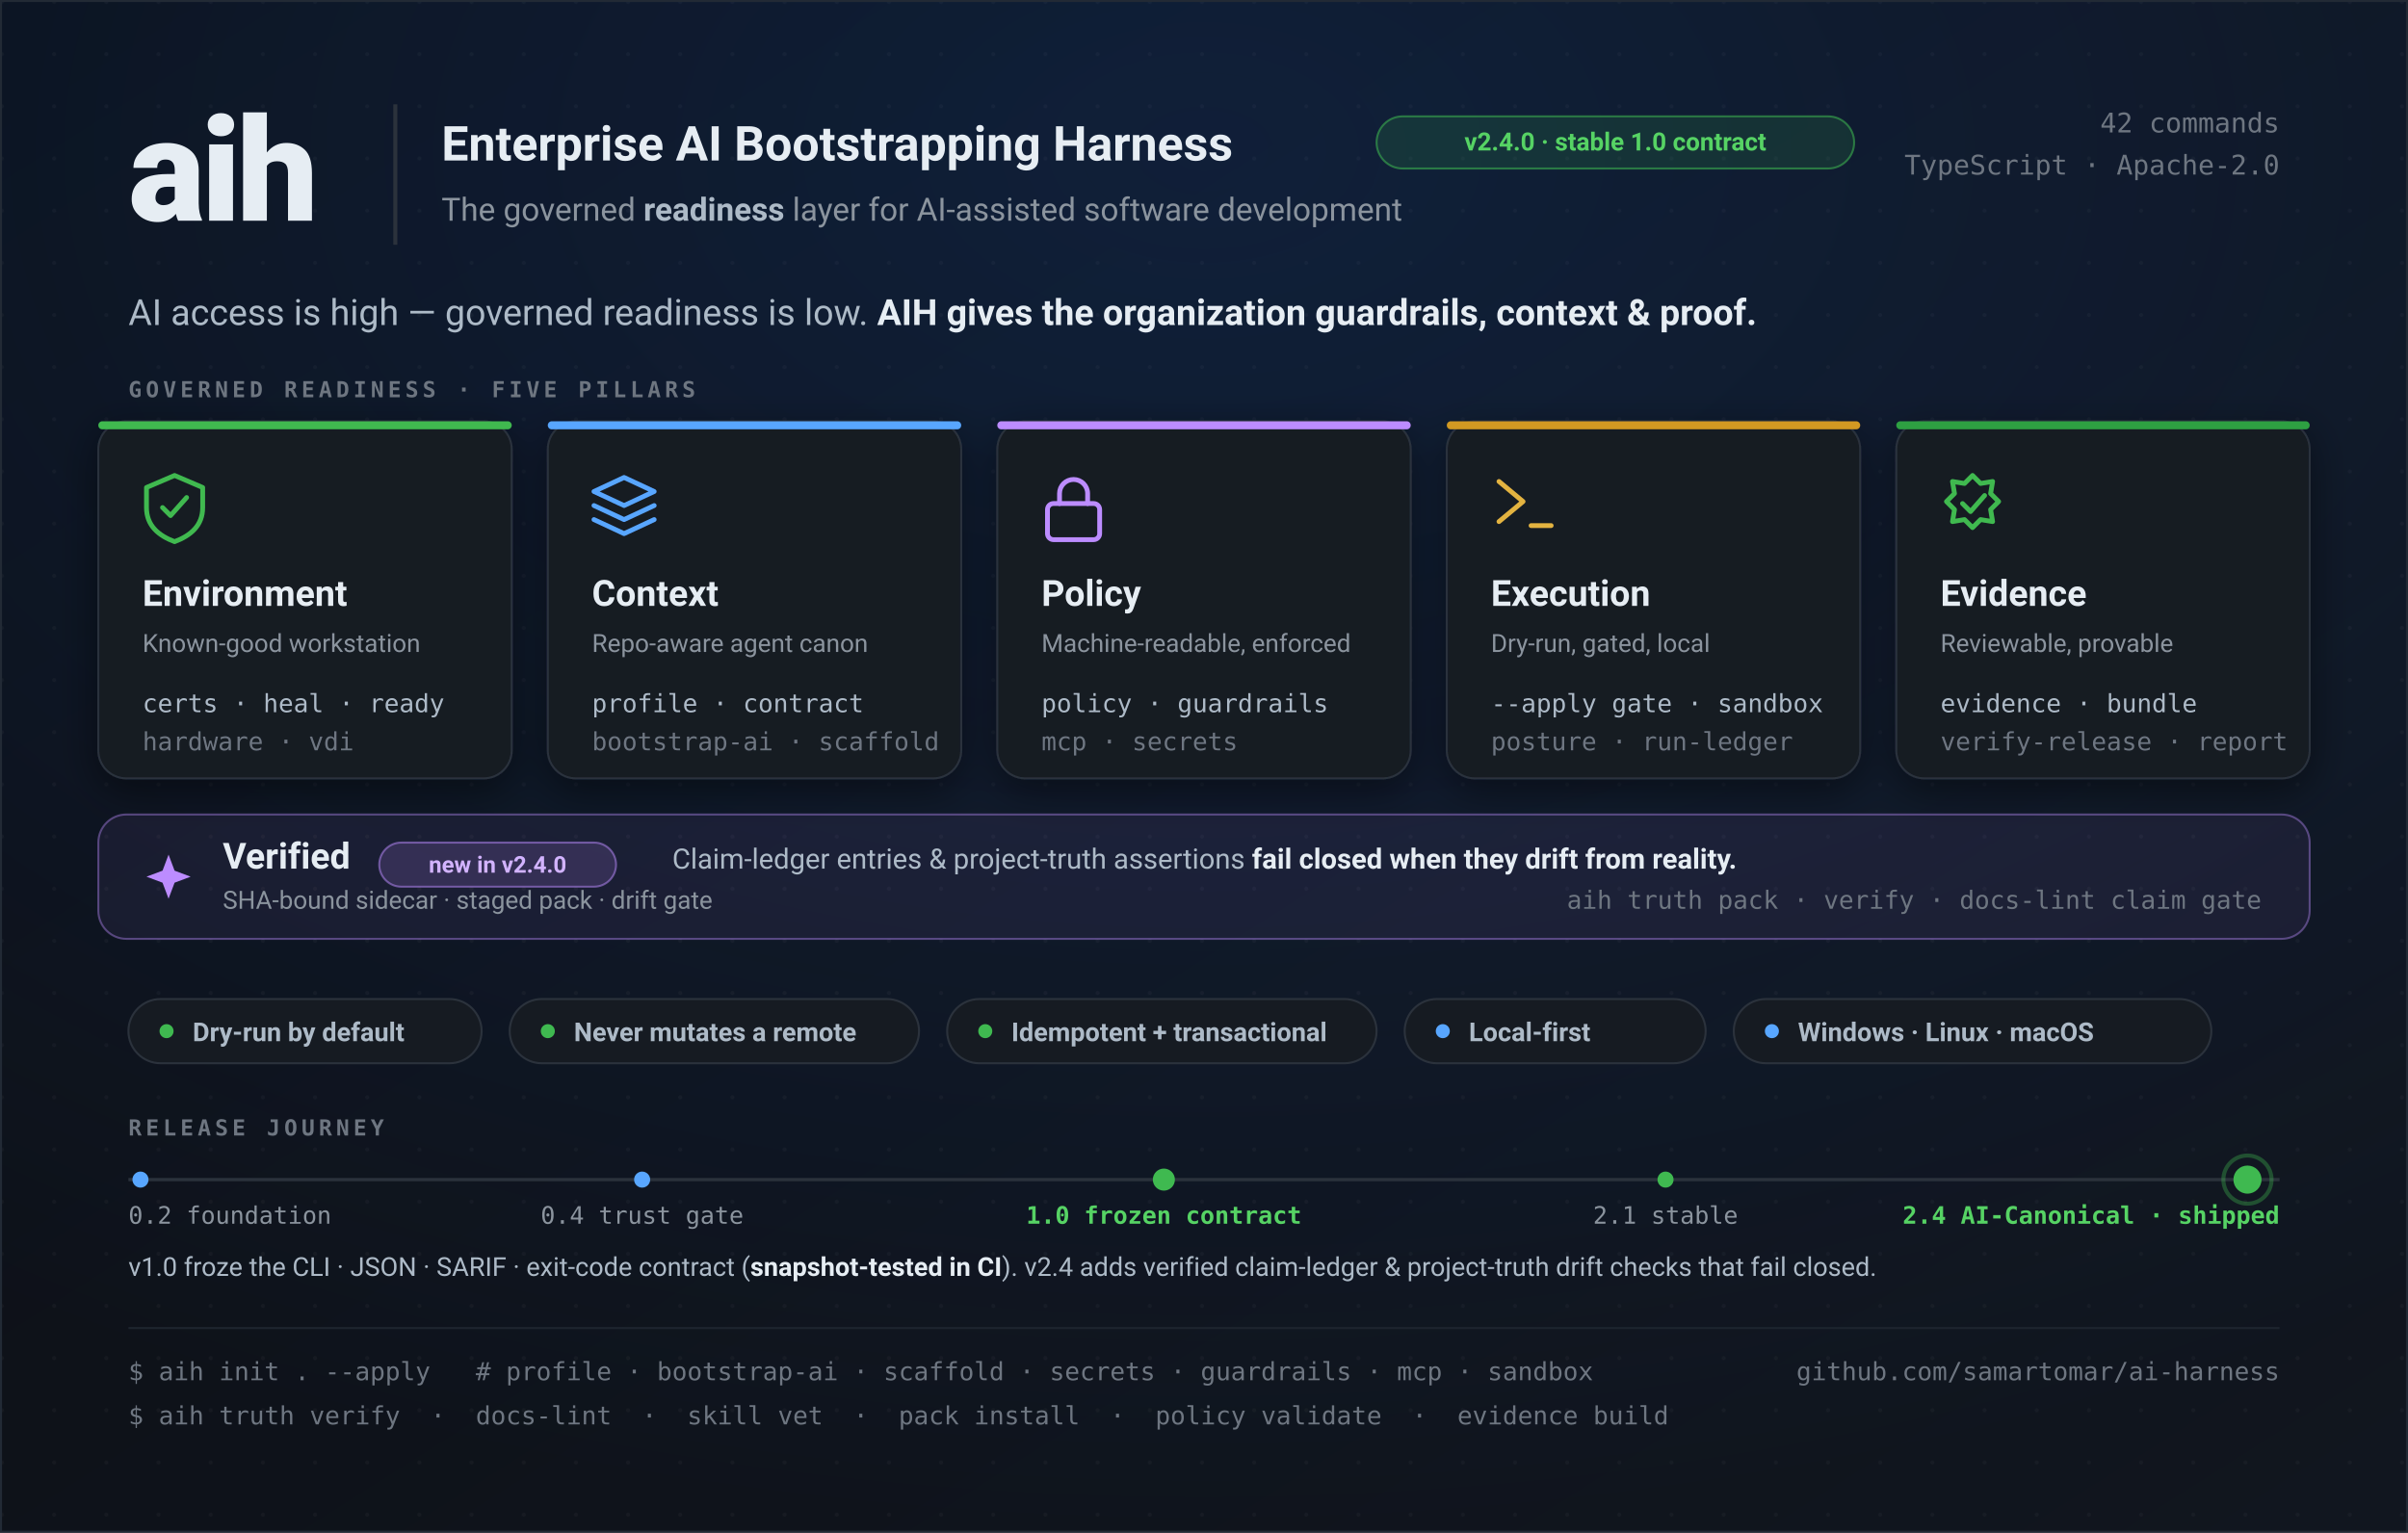
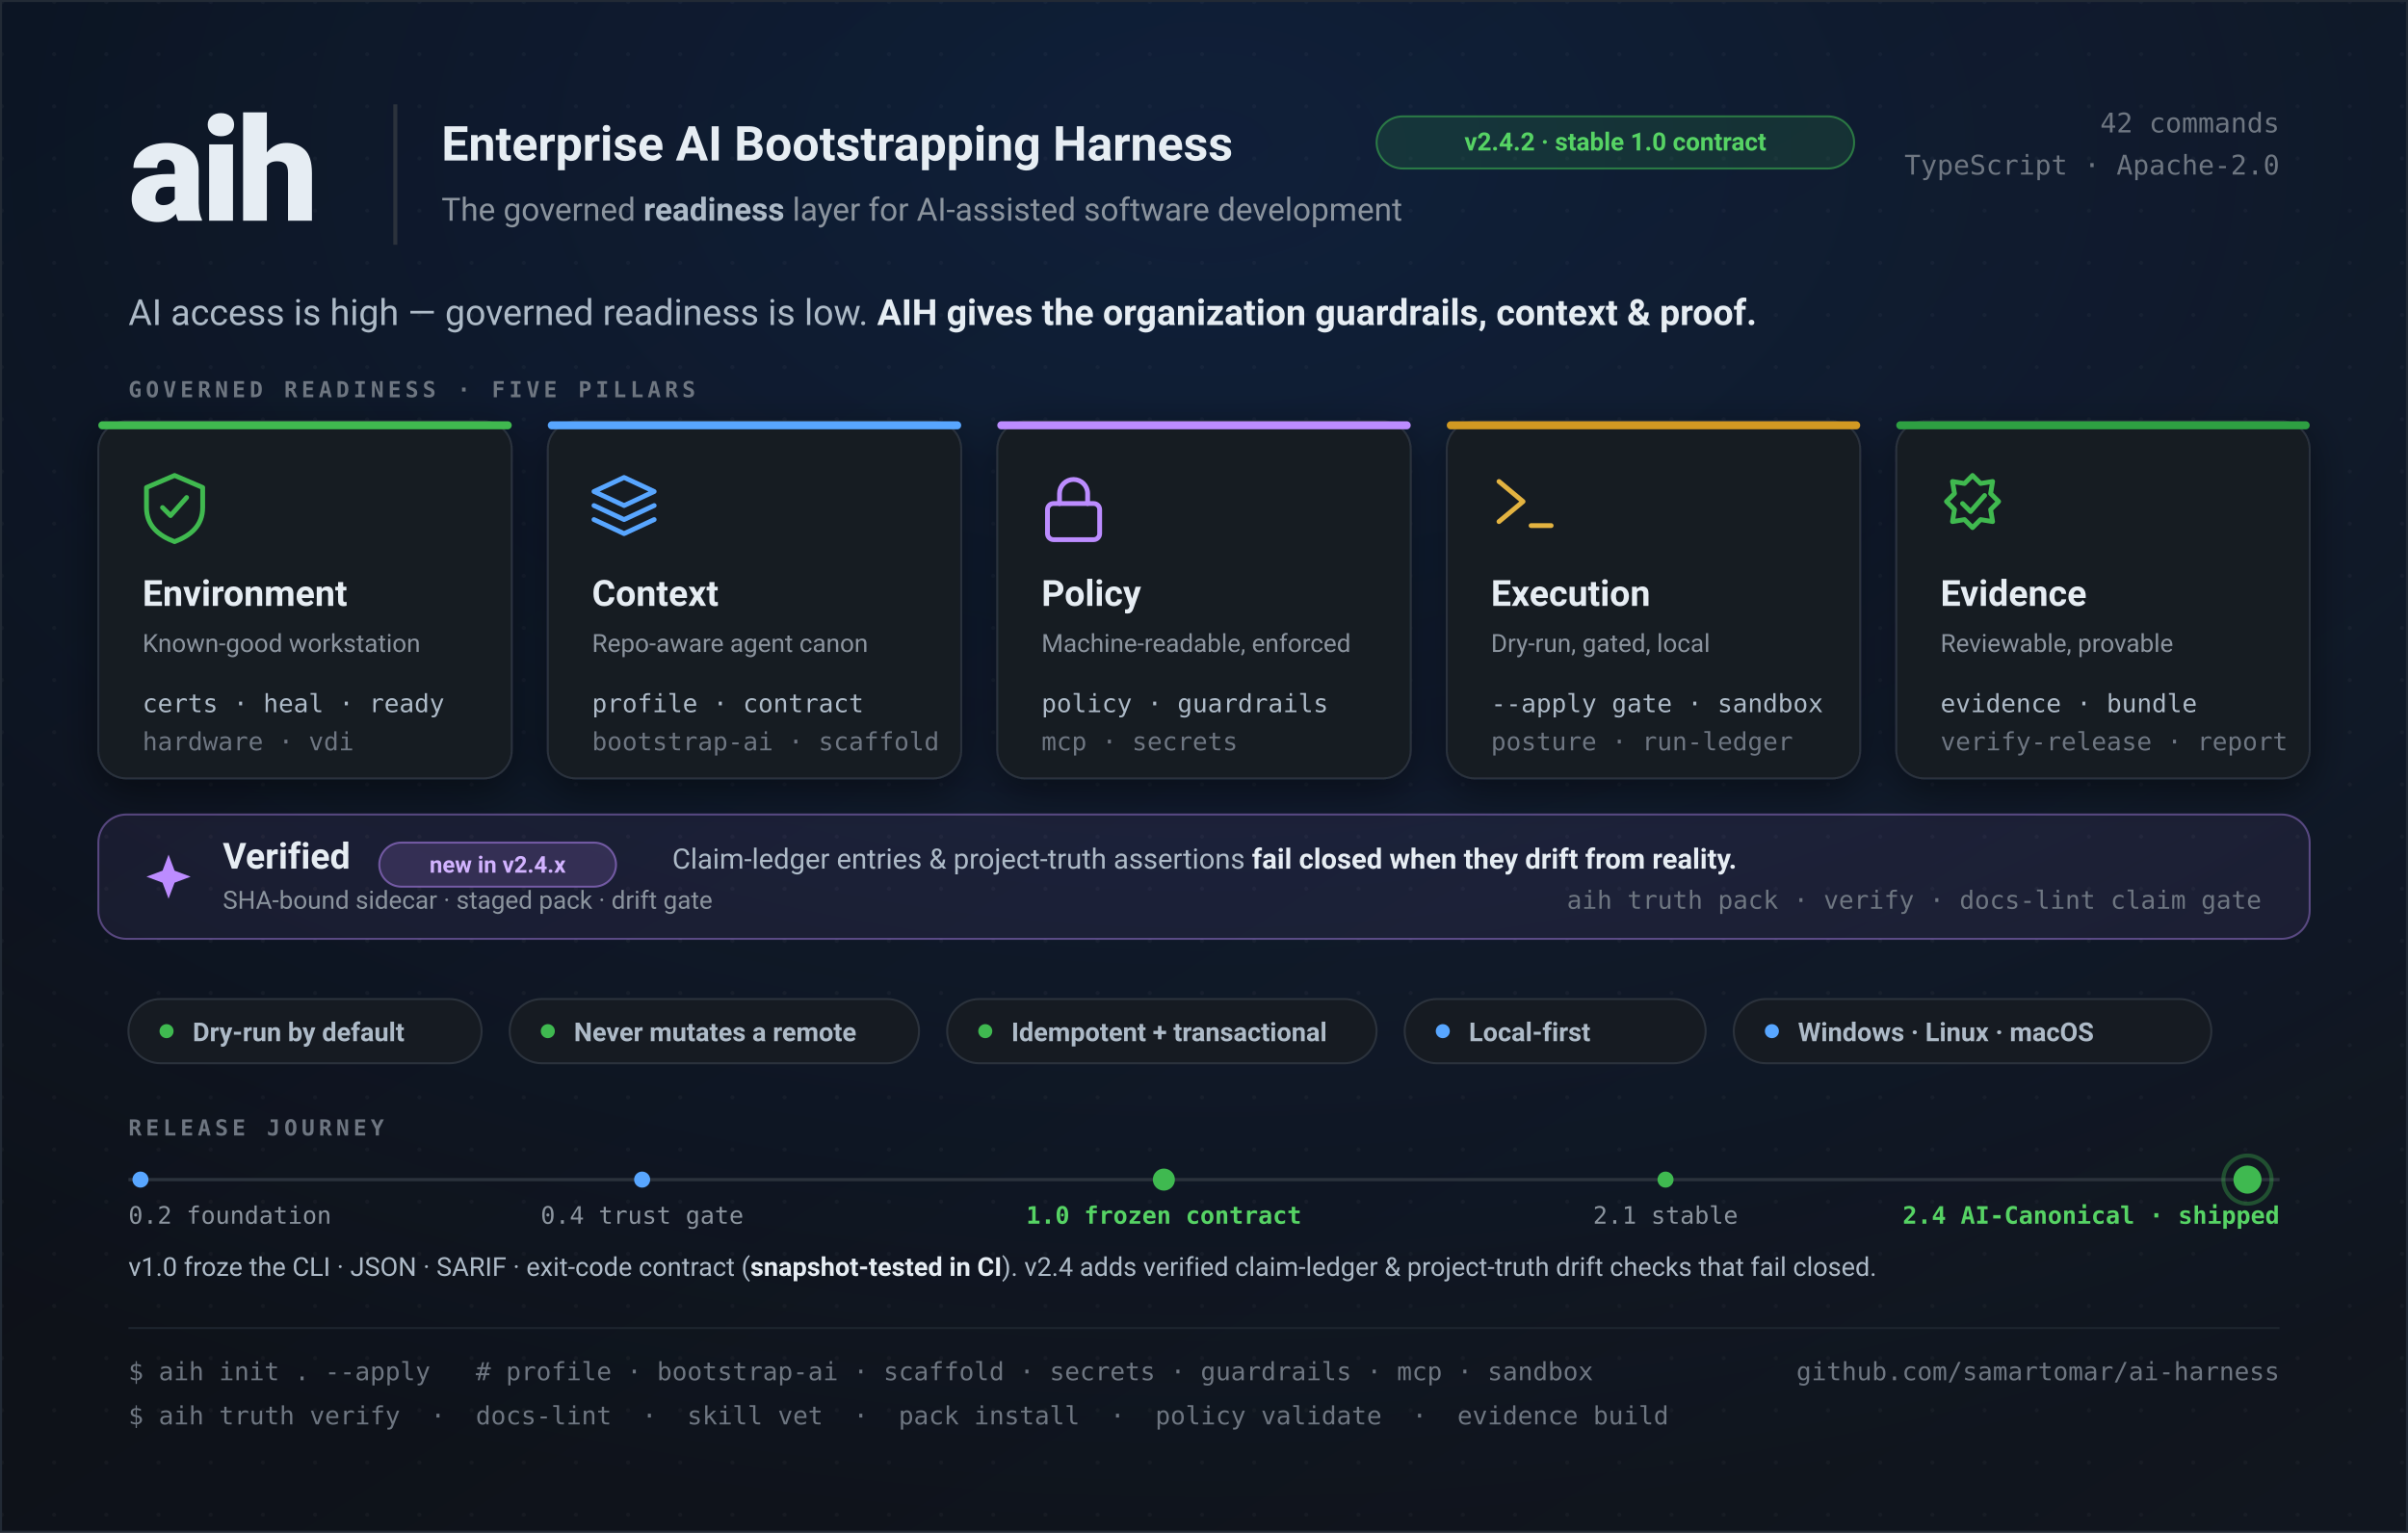
<svg xmlns="http://www.w3.org/2000/svg" width="1200" height="764" viewBox="0 0 1200 764" role="img" font-family="ui-sans-serif, -apple-system, Segoe UI, Roboto, sans-serif">
  <defs>
    <linearGradient id="bg" x1="0" y1="0" x2="1" y2="1">
      <stop offset="0" stop-color="#0b0e14" />
      <stop offset="1" stop-color="#11161f" />
    </linearGradient>
    <radialGradient id="glow" cx="0.5" cy="0.1" r="0.9">
      <stop offset="0" stop-color="#1f6feb" stop-opacity="0.16" />
      <stop offset="1" stop-color="#1f6feb" stop-opacity="0" />
    </radialGradient>
    <pattern id="dots" width="26" height="26" patternUnits="userSpaceOnUse">
      <circle cx="1" cy="1" r="1" fill="#ffffff" fill-opacity="0.035" />
    </pattern>
    <filter id="soft" x="-20%" y="-20%" width="140%" height="140%">
      <feDropShadow dx="0" dy="6" stdDeviation="10" flood-color="#000000" flood-opacity="0.45" />
    </filter>
  </defs>
  <rect width="1200" height="764" fill="url(#bg)" />
  <rect width="1200" height="764" fill="url(#dots)" />
  <rect width="1200" height="764" fill="url(#glow)" />
  <rect x="0.5" y="0.5" width="1199" height="763" fill="none" stroke="#222a35" stroke-width="1" />
  <text x="64" y="110" font-size="72" font-weight="800" fill="#e6edf3" letter-spacing="-2">aih</text>
  <rect x="196" y="52" width="2" height="70" fill="#2b323c" />
  <text x="220" y="80" font-size="24" font-weight="700" fill="#e6edf3">Enterprise AI Bootstrapping Harness</text>
  <g transform="translate(686,58)">
    <rect width="238" height="26" rx="13" fill="#3fb950" fill-opacity="0.14" stroke="#3fb950" stroke-opacity="0.55" />
-     <text x="119" y="17" font-size="12.5" font-weight="700" fill="#56d364" text-anchor="middle">v2.4.0 · stable 1.0 contract</text>
+     <text x="119" y="17" font-size="12.5" font-weight="700" fill="#56d364" text-anchor="middle">v2.4.2 · stable 1.0 contract</text>
  </g>
  <text x="220" y="110" font-size="16" fill="#8b949e">The governed <tspan fill="#adbac7" font-weight="600">readiness</tspan> layer for AI-assisted software development</text>
  <g transform="translate(1136,66)" text-anchor="end" font-family="ui-monospace, SFMono-Regular, Menlo, monospace">
    <text x="0" y="0" font-size="13.5" fill="#6e7681">42 commands</text>
    <text x="0" y="21" font-size="13.5" fill="#6e7681">TypeScript · Apache-2.0</text>
  </g>
  <text x="64" y="162" font-size="18" fill="#adbac7">AI access is high — governed readiness is low. <tspan fill="#e6edf3" font-weight="600">AIH gives the organization guardrails, context &amp; proof.</tspan>
  </text>
  <text x="64" y="198" font-size="11" font-weight="700" fill="#6e7681" letter-spacing="2" font-family="ui-monospace, Menlo, monospace">GOVERNED READINESS · FIVE PILLARS</text>
  <g filter="url(#soft)">
    <g transform="translate(49,210)">
      <rect width="206" height="178" rx="14" fill="#151a22" stroke="#2b323c" />
      <rect width="206" height="4" rx="2" fill="#3fb950" />
      <g transform="translate(22,26)" stroke="#3fb950" stroke-width="2.4" fill="none" stroke-linecap="round" stroke-linejoin="round">
        <path d="M16 1 L30 7 V17 C30 26 24 31 16 34 C8 31 2 26 2 17 V7 Z" />
        <path d="M10 17 l4 4 l8 -9" />
      </g>
      <text x="22" y="92" font-size="18" font-weight="700" fill="#e6edf3">Environment</text>
      <text x="22" y="115" font-size="12.5" fill="#8b949e">Known-good workstation</text>
      <text x="22" y="145" font-size="12.5" fill="#adbac7" font-family="ui-monospace, Menlo, monospace">certs · heal · ready</text>
      <text x="22" y="164" font-size="12.5" fill="#6e7681" font-family="ui-monospace, Menlo, monospace">hardware · vdi</text>
    </g>
    <g transform="translate(273,210)">
      <rect width="206" height="178" rx="14" fill="#151a22" stroke="#2b323c" />
      <rect width="206" height="4" rx="2" fill="#58a6ff" />
      <g transform="translate(22,26)" stroke="#58a6ff" stroke-width="2.4" fill="none" stroke-linejoin="round" stroke-linecap="round">
        <path d="M16 2 L31 9 L16 16 L1 9 Z" />
        <path d="M1 16 L16 23 L31 16" />
        <path d="M1 23 L16 30 L31 23" />
      </g>
      <text x="22" y="92" font-size="18" font-weight="700" fill="#e6edf3">Context</text>
      <text x="22" y="115" font-size="12.5" fill="#8b949e">Repo-aware agent canon</text>
      <text x="22" y="145" font-size="12.5" fill="#adbac7" font-family="ui-monospace, Menlo, monospace">profile · contract</text>
      <text x="22" y="164" font-size="12.5" fill="#6e7681" font-family="ui-monospace, Menlo, monospace">bootstrap-ai · scaffold</text>
    </g>
    <g transform="translate(497,210)">
      <rect width="206" height="178" rx="14" fill="#151a22" stroke="#2b323c" />
      <rect width="206" height="4" rx="2" fill="#bc8cff" />
      <g transform="translate(22,26)" stroke="#bc8cff" stroke-width="2.4" fill="none" stroke-linecap="round" stroke-linejoin="round">
        <rect x="3" y="15" width="26" height="18" rx="3" />
        <path d="M9 15 V10 a7 7 0 0 1 14 0 V15" />
      </g>
      <text x="22" y="92" font-size="18" font-weight="700" fill="#e6edf3">Policy</text>
      <text x="22" y="115" font-size="12.5" fill="#8b949e">Machine-readable, enforced</text>
      <text x="22" y="145" font-size="12.5" fill="#adbac7" font-family="ui-monospace, Menlo, monospace">policy · guardrails</text>
      <text x="22" y="164" font-size="12.5" fill="#6e7681" font-family="ui-monospace, Menlo, monospace">mcp · secrets</text>
    </g>
    <g transform="translate(721,210)">
      <rect width="206" height="178" rx="14" fill="#151a22" stroke="#2b323c" />
      <rect width="206" height="4" rx="2" fill="#d29922" />
      <g transform="translate(22,26)" stroke="#e3b341" stroke-width="2.4" fill="none" stroke-linecap="round" stroke-linejoin="round">
        <path d="M4 4 l12 10 l-12 10" />
        <path d="M20 26 h10" />
      </g>
      <text x="22" y="92" font-size="18" font-weight="700" fill="#e6edf3">Execution</text>
      <text x="22" y="115" font-size="12.5" fill="#8b949e">Dry-run, gated, local</text>
      <text x="22" y="145" font-size="12.5" fill="#adbac7" font-family="ui-monospace, Menlo, monospace">--apply gate · sandbox</text>
      <text x="22" y="164" font-size="12.5" fill="#6e7681" font-family="ui-monospace, Menlo, monospace">posture · run-ledger</text>
    </g>
    <g transform="translate(945,210)">
      <rect width="206" height="178" rx="14" fill="#151a22" stroke="#2b323c" />
      <rect width="206" height="4" rx="2" fill="#2ea043" />
      <g transform="translate(22,25)" stroke="#3fb950" stroke-width="2.4" fill="none" stroke-linecap="round" stroke-linejoin="round">
        <path d="M16 2 l4 4 l6 -1 l-1 6 l4 4 l-4 4 l1 6 l-6 -1 l-4 4 l-4 -4 l-6 1 l1 -6 l-4 -4 l4 -4 l-1 -6 l6 1 Z" />
        <path d="M11 16 l4 4 l7 -8" />
      </g>
      <text x="22" y="92" font-size="18" font-weight="700" fill="#e6edf3">Evidence</text>
      <text x="22" y="115" font-size="12.5" fill="#8b949e">Reviewable, provable</text>
      <text x="22" y="145" font-size="12.5" fill="#adbac7" font-family="ui-monospace, Menlo, monospace">evidence · bundle</text>
      <text x="22" y="164" font-size="12.5" fill="#6e7681" font-family="ui-monospace, Menlo, monospace">verify-release · report</text>
    </g>
  </g>
  <g transform="translate(49,406)">
    <rect width="1102" height="62" rx="14" fill="#bc8cff" fill-opacity="0.07" stroke="#bc8cff" stroke-opacity="0.4" />
    <g transform="translate(24,20)" fill="#bc8cff">
      <path d="M11 0 L14 8 L22 11 L14 14 L11 22 L8 14 L0 11 L8 8 Z" />
    </g>
    <text x="62" y="27" font-size="18" font-weight="700" fill="#e6edf3">Verified</text>
    <g transform="translate(140,14)">
      <rect width="118" height="22" rx="11" fill="#bc8cff" fill-opacity="0.16" stroke="#bc8cff" stroke-opacity="0.5" />
-       <text x="59" y="15" font-size="11.5" font-weight="700" fill="#d2b3ff" text-anchor="middle">new in v2.4.0</text>
+       <text x="59" y="15" font-size="11.5" font-weight="700" fill="#d2b3ff" text-anchor="middle">new in v2.4.x</text>
    </g>
    <text x="286" y="27" font-size="14" fill="#adbac7">Claim-ledger entries &amp; project-truth assertions <tspan fill="#e6edf3" font-weight="600">fail closed when they drift from reality.</tspan>
    </text>
    <text x="1078" y="47" font-size="12.5" fill="#6e7681" text-anchor="end" font-family="ui-monospace, Menlo, monospace">aih truth pack · verify   ·   docs-lint claim gate</text>
    <text x="62" y="47" font-size="12.5" fill="#8b949e">SHA-bound sidecar · staged pack · drift gate</text>
  </g>
  <g transform="translate(64,498)" font-size="13" font-weight="600">
    <g>
      <rect width="176" height="32" rx="16" fill="#161b22" stroke="#2b323c" />
      <circle cx="19" cy="16" r="3.5" fill="#3fb950" />
      <text x="32" y="21" fill="#adbac7">Dry-run by default</text>
    </g>
    <g transform="translate(190,0)">
      <rect width="204" height="32" rx="16" fill="#161b22" stroke="#2b323c" />
      <circle cx="19" cy="16" r="3.5" fill="#3fb950" />
      <text x="32" y="21" fill="#adbac7">Never mutates a remote</text>
    </g>
    <g transform="translate(408,0)">
      <rect width="214" height="32" rx="16" fill="#161b22" stroke="#2b323c" />
      <circle cx="19" cy="16" r="3.5" fill="#3fb950" />
      <text x="32" y="21" fill="#adbac7">Idempotent + transactional</text>
    </g>
    <g transform="translate(636,0)">
      <rect width="150" height="32" rx="16" fill="#161b22" stroke="#2b323c" />
      <circle cx="19" cy="16" r="3.5" fill="#58a6ff" />
      <text x="32" y="21" fill="#adbac7">Local-first</text>
    </g>
    <g transform="translate(800,0)">
      <rect width="238" height="32" rx="16" fill="#161b22" stroke="#2b323c" />
      <circle cx="19" cy="16" r="3.5" fill="#58a6ff" />
      <text x="32" y="21" fill="#adbac7">Windows · Linux · macOS</text>
    </g>
  </g>
  <g>
    <text x="64" y="566" font-size="11" font-weight="700" fill="#6e7681" letter-spacing="2" font-family="ui-monospace, Menlo, monospace">RELEASE JOURNEY</text>
    <line x1="64" y1="588" x2="1136" y2="588" stroke="#2b323c" stroke-width="1.6" />
    <g>
      <circle cx="70" cy="588" r="4" fill="#58a6ff" />
      <circle cx="320" cy="588" r="4" fill="#58a6ff" />
      <circle cx="580" cy="588" r="5.5" fill="#3fb950" />
      <circle cx="830" cy="588" r="4" fill="#3fb950" />
      <circle cx="1120" cy="588" r="7" fill="#3fb950" />
      <circle cx="1120" cy="588" r="12" fill="none" stroke="#3fb950" stroke-opacity="0.35" stroke-width="2" />
    </g>
    <g font-size="12" fill="#8b949e" font-family="ui-monospace, Menlo, monospace">
      <text x="64" y="610">0.2 foundation</text>
      <text x="320" y="610" text-anchor="middle">0.4 trust gate</text>
      <text x="580" y="610" text-anchor="middle" fill="#56d364" font-weight="700">1.0 frozen contract</text>
      <text x="830" y="610" text-anchor="middle">2.1 stable</text>
      <text x="1136" y="610" text-anchor="end" fill="#56d364" font-weight="700">2.4 AI-Canonical · shipped</text>
    </g>
    <text x="64" y="636" font-size="13" fill="#adbac7">v1.0 froze the CLI · JSON · SARIF · exit-code contract (<tspan fill="#e6edf3" font-weight="600">snapshot-tested in CI</tspan>). v2.4 adds verified claim-ledger &amp; project-truth drift checks that fail closed.</text>
  </g>
  <line x1="64" y1="662" x2="1136" y2="662" stroke="#1d242e" />
  <text x="64" y="688" font-size="12.5" fill="#6e7681" font-family="ui-monospace, SFMono-Regular, Menlo, monospace">$ aih init . --apply   #  profile · bootstrap-ai · scaffold · secrets · guardrails · mcp · sandbox</text>
  <text x="64" y="710" font-size="12.5" fill="#6e7681" font-family="ui-monospace, SFMono-Regular, Menlo, monospace">$ aih truth verify  ·  docs-lint  ·  skill vet  ·  pack install  ·  policy validate  ·  evidence build</text>
  <text x="1136" y="688" font-size="12.5" fill="#6e7681" text-anchor="end" font-family="ui-monospace, Menlo, monospace">github.com/samartomar/ai-harness</text>
</svg>
